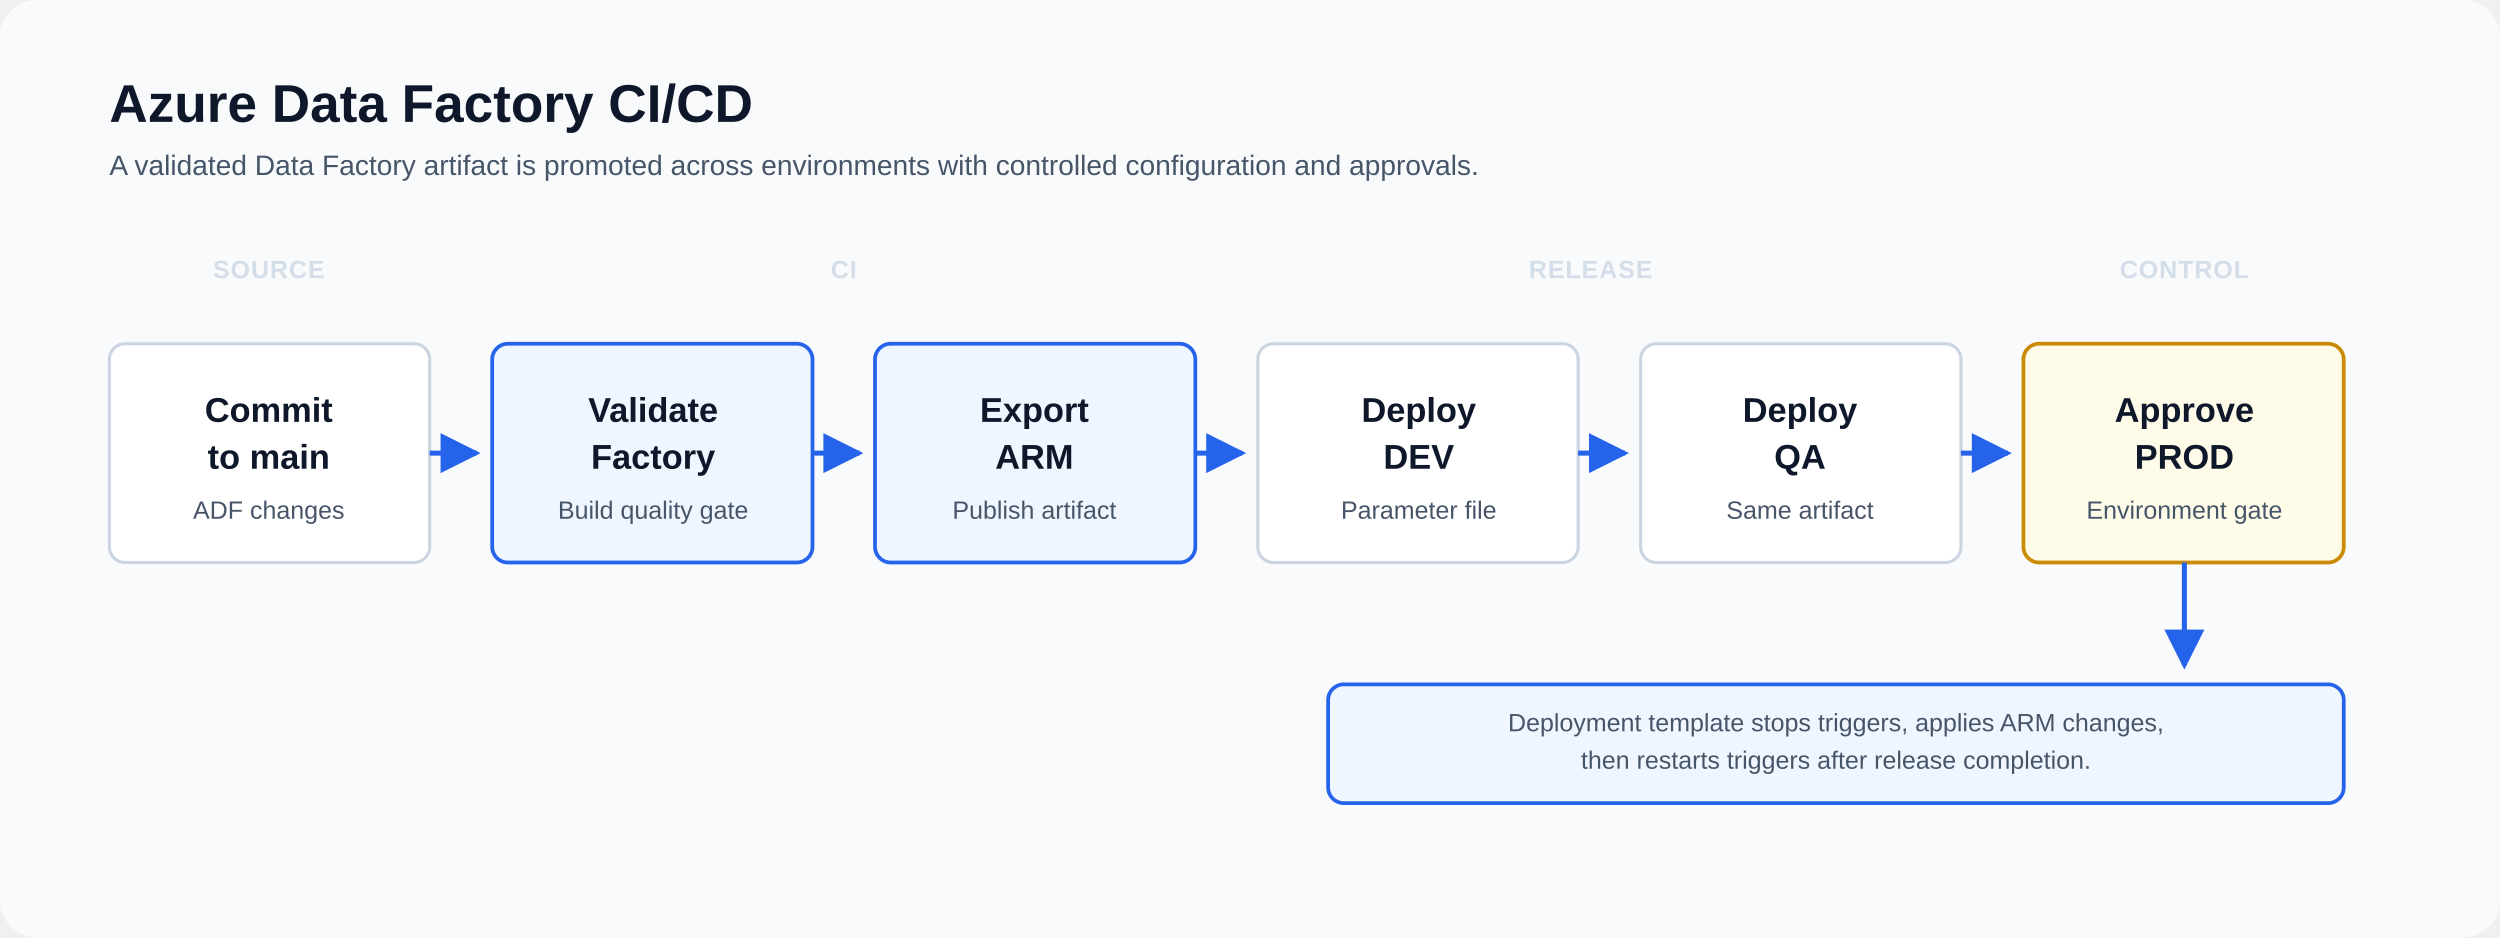
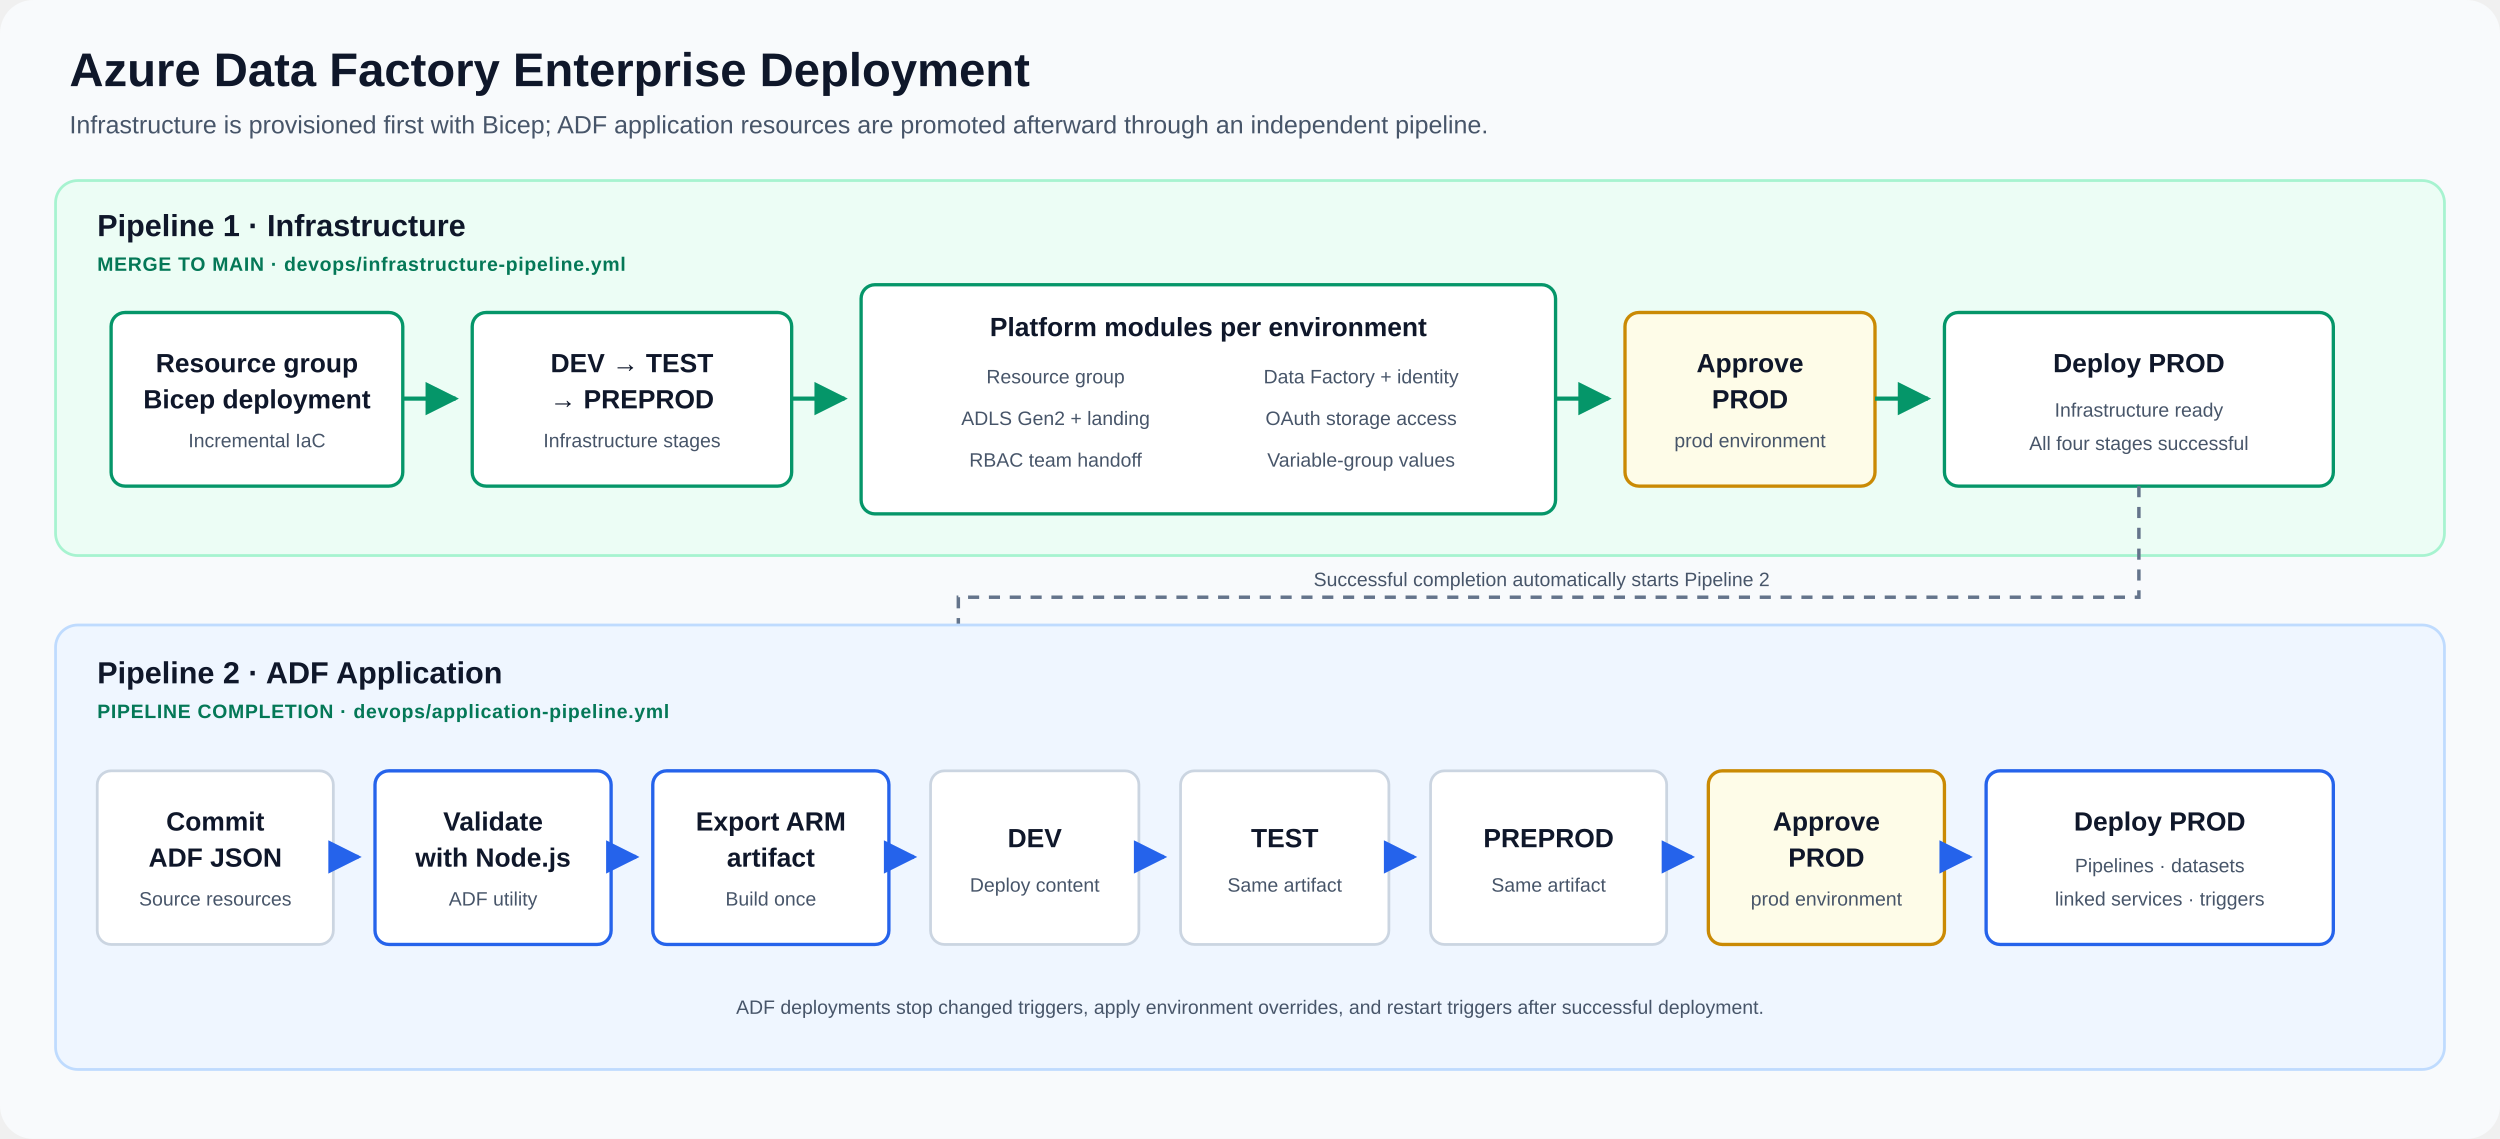
- <svg xmlns="http://www.w3.org/2000/svg" width="1600" height="600" viewBox="0 0 1600 600" role="img" aria-labelledby="title desc">
+ <svg xmlns="http://www.w3.org/2000/svg" width="1800" height="820" viewBox="0 0 1800 820" role="img" aria-labelledby="title desc">
  <defs>
-     <marker id="arrow" viewBox="0 0 10 10" refX="9" refY="5" markerWidth="8" markerHeight="8" orient="auto-start-reverse">
+     <marker id="arrowBlue" viewBox="0 0 10 10" refX="9" refY="5" markerWidth="8" markerHeight="8" orient="auto-start-reverse">
      <path d="M 0 0 L 10 5 L 0 10 z" fill="#2563eb" />
+     </marker>
+     <marker id="arrowGreen" viewBox="0 0 10 10" refX="9" refY="5" markerWidth="8" markerHeight="8" orient="auto-start-reverse">
+       <path d="M 0 0 L 10 5 L 0 10 z" fill="#059669" />
    </marker>
    <style>
      .bg { fill: #f8fafc; }
      .title { fill: #0f172a; font: 700 34px Arial, sans-serif; }
      .subtitle { fill: #475569; font: 400 18px Arial, sans-serif; }
+       .section-infra { fill: #ecfdf5; stroke: #a7f3d0; stroke-width: 2; rx: 16; }
+       .section-app { fill: #eff6ff; stroke: #bfdbfe; stroke-width: 2; rx: 16; }
      .box { fill: #ffffff; stroke: #cbd5e1; stroke-width: 2; rx: 10; }
-       .box-accent { fill: #eff6ff; stroke: #2563eb; stroke-width: 2.4; rx: 10; }
+       .infra-box { fill: #ffffff; stroke: #059669; stroke-width: 2.4; rx: 10; }
+       .app-box { fill: #ffffff; stroke: #2563eb; stroke-width: 2.4; rx: 10; }
      .gate { fill: #fefce8; stroke: #ca8a04; stroke-width: 2.4; rx: 10; }
-       .label { fill: #0f172a; font: 700 22px Arial, sans-serif; text-anchor: middle; }
-       .detail { fill: #475569; font: 400 16px Arial, sans-serif; text-anchor: middle; }
-       .arrow { stroke: #2563eb; stroke-width: 3.2; fill: none; marker-end: url(#arrow); }
-       .lane { fill: #d3dee9; font: 700 16px Arial, sans-serif; letter-spacing: .6px; text-anchor: middle; }
+       .label { fill: #0f172a; font: 700 19px Arial, sans-serif; text-anchor: middle; }
+       .detail { fill: #475569; font: 400 14px Arial, sans-serif; text-anchor: middle; }
+       .section-label { fill: #0f172a; font: 700 22px Arial, sans-serif; }
+       .manual { fill: #047857; font: 700 14px Arial, sans-serif; letter-spacing: .5px; }
+       .arrow-infra { stroke: #059669; stroke-width: 3; fill: none; marker-end: url(#arrowGreen); }
+       .arrow-app { stroke: #2563eb; stroke-width: 3; fill: none; marker-end: url(#arrowBlue); }
+       .dependency { stroke: #64748b; stroke-width: 2.5; stroke-dasharray: 8 7; fill: none; marker-end: url(#arrowBlue); }
    </style>
  </defs>
-   <rect class="bg" x="0" y="0" width="1600" height="600" rx="24" />
-   <text class="title" x="70" y="78">Azure Data Factory CI/CD</text>
-   <text class="subtitle" x="70" y="112">A validated Data Factory artifact is promoted across environments with controlled configuration and approvals.</text>
-   <text class="lane" x="172" y="178">SOURCE</text>
-   <text class="lane" x="540" y="178">CI</text>
-   <text class="lane" x="1018" y="178">RELEASE</text>
-   <text class="lane" x="1398" y="178">CONTROL</text>
-   <rect class="box" x="70" y="220" width="205" height="140" />
-   <text class="label" x="172" y="270">Commit</text>
-   <text class="label" x="172" y="300">to main</text>
-   <text class="detail" x="172" y="332">ADF changes</text>
-   <rect class="box-accent" x="315" y="220" width="205" height="140" />
-   <text class="label" x="418" y="270">Validate</text>
-   <text class="label" x="418" y="300">Factory</text>
-   <text class="detail" x="418" y="332">Build quality gate</text>
-   <rect class="box-accent" x="560" y="220" width="205" height="140" />
-   <text class="label" x="662" y="270">Export</text>
-   <text class="label" x="662" y="300">ARM</text>
-   <text class="detail" x="662" y="332">Publish artifact</text>
-   <rect class="box" x="805" y="220" width="205" height="140" />
-   <text class="label" x="908" y="270">Deploy</text>
-   <text class="label" x="908" y="300">DEV</text>
-   <text class="detail" x="908" y="332">Parameter file</text>
-   <rect class="box" x="1050" y="220" width="205" height="140" />
-   <text class="label" x="1152" y="270">Deploy</text>
-   <text class="label" x="1152" y="300">QA</text>
-   <text class="detail" x="1152" y="332">Same artifact</text>
-   <rect class="gate" x="1295" y="220" width="205" height="140" />
-   <text class="label" x="1398" y="270">Approve</text>
-   <text class="label" x="1398" y="300">PROD</text>
-   <text class="detail" x="1398" y="332">Environment gate</text>
-   <rect class="box-accent" x="850" y="438" width="650" height="76" />
-   <text class="detail" x="1175" y="468">Deployment template stops triggers, applies ARM changes,</text>
-   <text class="detail" x="1175" y="492">then restarts triggers after release completion.</text>
-   <path class="arrow" d="M275 290 H305" />
-   <path class="arrow" d="M520 290 H550" />
-   <path class="arrow" d="M765 290 H795" />
-   <path class="arrow" d="M1010 290 H1040" />
-   <path class="arrow" d="M1255 290 H1285" />
-   <path class="arrow" d="M1398 360 V426" />
+   <rect class="bg" x="0" y="0" width="1800" height="820" rx="24" />
+   <text class="title" x="50" y="62">Azure Data Factory Enterprise Deployment</text>
+   <text class="subtitle" x="50" y="96">Infrastructure is provisioned first with Bicep; ADF application resources are promoted afterward through an independent pipeline.</text>
+   <rect class="section-infra" x="40" y="130" width="1720" height="270" />
+   <text class="section-label" x="70" y="170">Pipeline 1 · Infrastructure</text>
+   <text class="manual" x="70" y="195">MERGE TO MAIN · devops/infrastructure-pipeline.yml</text>
+   <rect class="infra-box" x="80" y="225" width="210" height="125" />
+   <text class="label" x="185" y="268">Resource group</text>
+   <text class="label" x="185" y="294">Bicep deployment</text>
+   <text class="detail" x="185" y="322">Incremental IaC</text>
+   <rect class="infra-box" x="340" y="225" width="230" height="125" />
+   <text class="label" x="455" y="268">DEV → TEST</text>
+   <text class="label" x="455" y="294">→ PREPROD</text>
+   <text class="detail" x="455" y="322">Infrastructure stages</text>
+   <rect class="infra-box" x="620" y="205" width="500" height="165" />
+   <text class="label" x="870" y="242">Platform modules per environment</text>
+   <text class="detail" x="760" y="276">Resource group</text>
+   <text class="detail" x="980" y="276">Data Factory + identity</text>
+   <text class="detail" x="760" y="306">ADLS Gen2 + landing</text>
+   <text class="detail" x="980" y="306">OAuth storage access</text>
+   <text class="detail" x="760" y="336">RBAC team handoff</text>
+   <text class="detail" x="980" y="336">Variable-group values</text>
+   <rect class="gate" x="1170" y="225" width="180" height="125" />
+   <text class="label" x="1260" y="268">Approve</text>
+   <text class="label" x="1260" y="294">PROD</text>
+   <text class="detail" x="1260" y="322">prod environment</text>
+   <rect class="infra-box" x="1400" y="225" width="280" height="125" />
+   <text class="label" x="1540" y="268">Deploy PROD</text>
+   <text class="detail" x="1540" y="300">Infrastructure ready</text>
+   <text class="detail" x="1540" y="324">All four stages successful</text>
+   <path class="arrow-infra" d="M290 287 H328" />
+   <path class="arrow-infra" d="M570 287 H608" />
+   <path class="arrow-infra" d="M1120 287 H1158" />
+   <path class="arrow-infra" d="M1350 287 H1388" />
+   <path class="dependency" d="M1540 350 V430 H690 V472" />
+   <text class="detail" x="1110" y="422">Successful completion automatically starts Pipeline 2</text>
+   <rect class="section-app" x="40" y="450" width="1720" height="320" />
+   <text class="section-label" x="70" y="492">Pipeline 2 · ADF Application</text>
+   <text class="manual" x="70" y="517">PIPELINE COMPLETION · devops/application-pipeline.yml</text>
+   <rect class="box" x="70" y="555" width="170" height="125" />
+   <text class="label" x="155" y="598">Commit</text>
+   <text class="label" x="155" y="624">ADF JSON</text>
+   <text class="detail" x="155" y="652">Source resources</text>
+   <rect class="app-box" x="270" y="555" width="170" height="125" />
+   <text class="label" x="355" y="598">Validate</text>
+   <text class="label" x="355" y="624">with Node.js</text>
+   <text class="detail" x="355" y="652">ADF utility</text>
+   <rect class="app-box" x="470" y="555" width="170" height="125" />
+   <text class="label" x="555" y="598">Export ARM</text>
+   <text class="label" x="555" y="624">artifact</text>
+   <text class="detail" x="555" y="652">Build once</text>
+   <rect class="box" x="670" y="555" width="150" height="125" />
+   <text class="label" x="745" y="610">DEV</text>
+   <text class="detail" x="745" y="642">Deploy content</text>
+   <rect class="box" x="850" y="555" width="150" height="125" />
+   <text class="label" x="925" y="610">TEST</text>
+   <text class="detail" x="925" y="642">Same artifact</text>
+   <rect class="box" x="1030" y="555" width="170" height="125" />
+   <text class="label" x="1115" y="610">PREPROD</text>
+   <text class="detail" x="1115" y="642">Same artifact</text>
+   <rect class="gate" x="1230" y="555" width="170" height="125" />
+   <text class="label" x="1315" y="598">Approve</text>
+   <text class="label" x="1315" y="624">PROD</text>
+   <text class="detail" x="1315" y="652">prod environment</text>
+   <rect class="app-box" x="1430" y="555" width="250" height="125" />
+   <text class="label" x="1555" y="598">Deploy PROD</text>
+   <text class="detail" x="1555" y="628">Pipelines · datasets</text>
+   <text class="detail" x="1555" y="652">linked services · triggers</text>
+   <path class="arrow-app" d="M240 617 H258" />
+   <path class="arrow-app" d="M440 617 H458" />
+   <path class="arrow-app" d="M640 617 H658" />
+   <path class="arrow-app" d="M820 617 H838" />
+   <path class="arrow-app" d="M1000 617 H1018" />
+   <path class="arrow-app" d="M1200 617 H1218" />
+   <path class="arrow-app" d="M1400 617 H1418" />
+   <text class="detail" x="900" y="730">ADF deployments stop changed triggers, apply environment overrides, and restart triggers after successful deployment.</text>
</svg>
